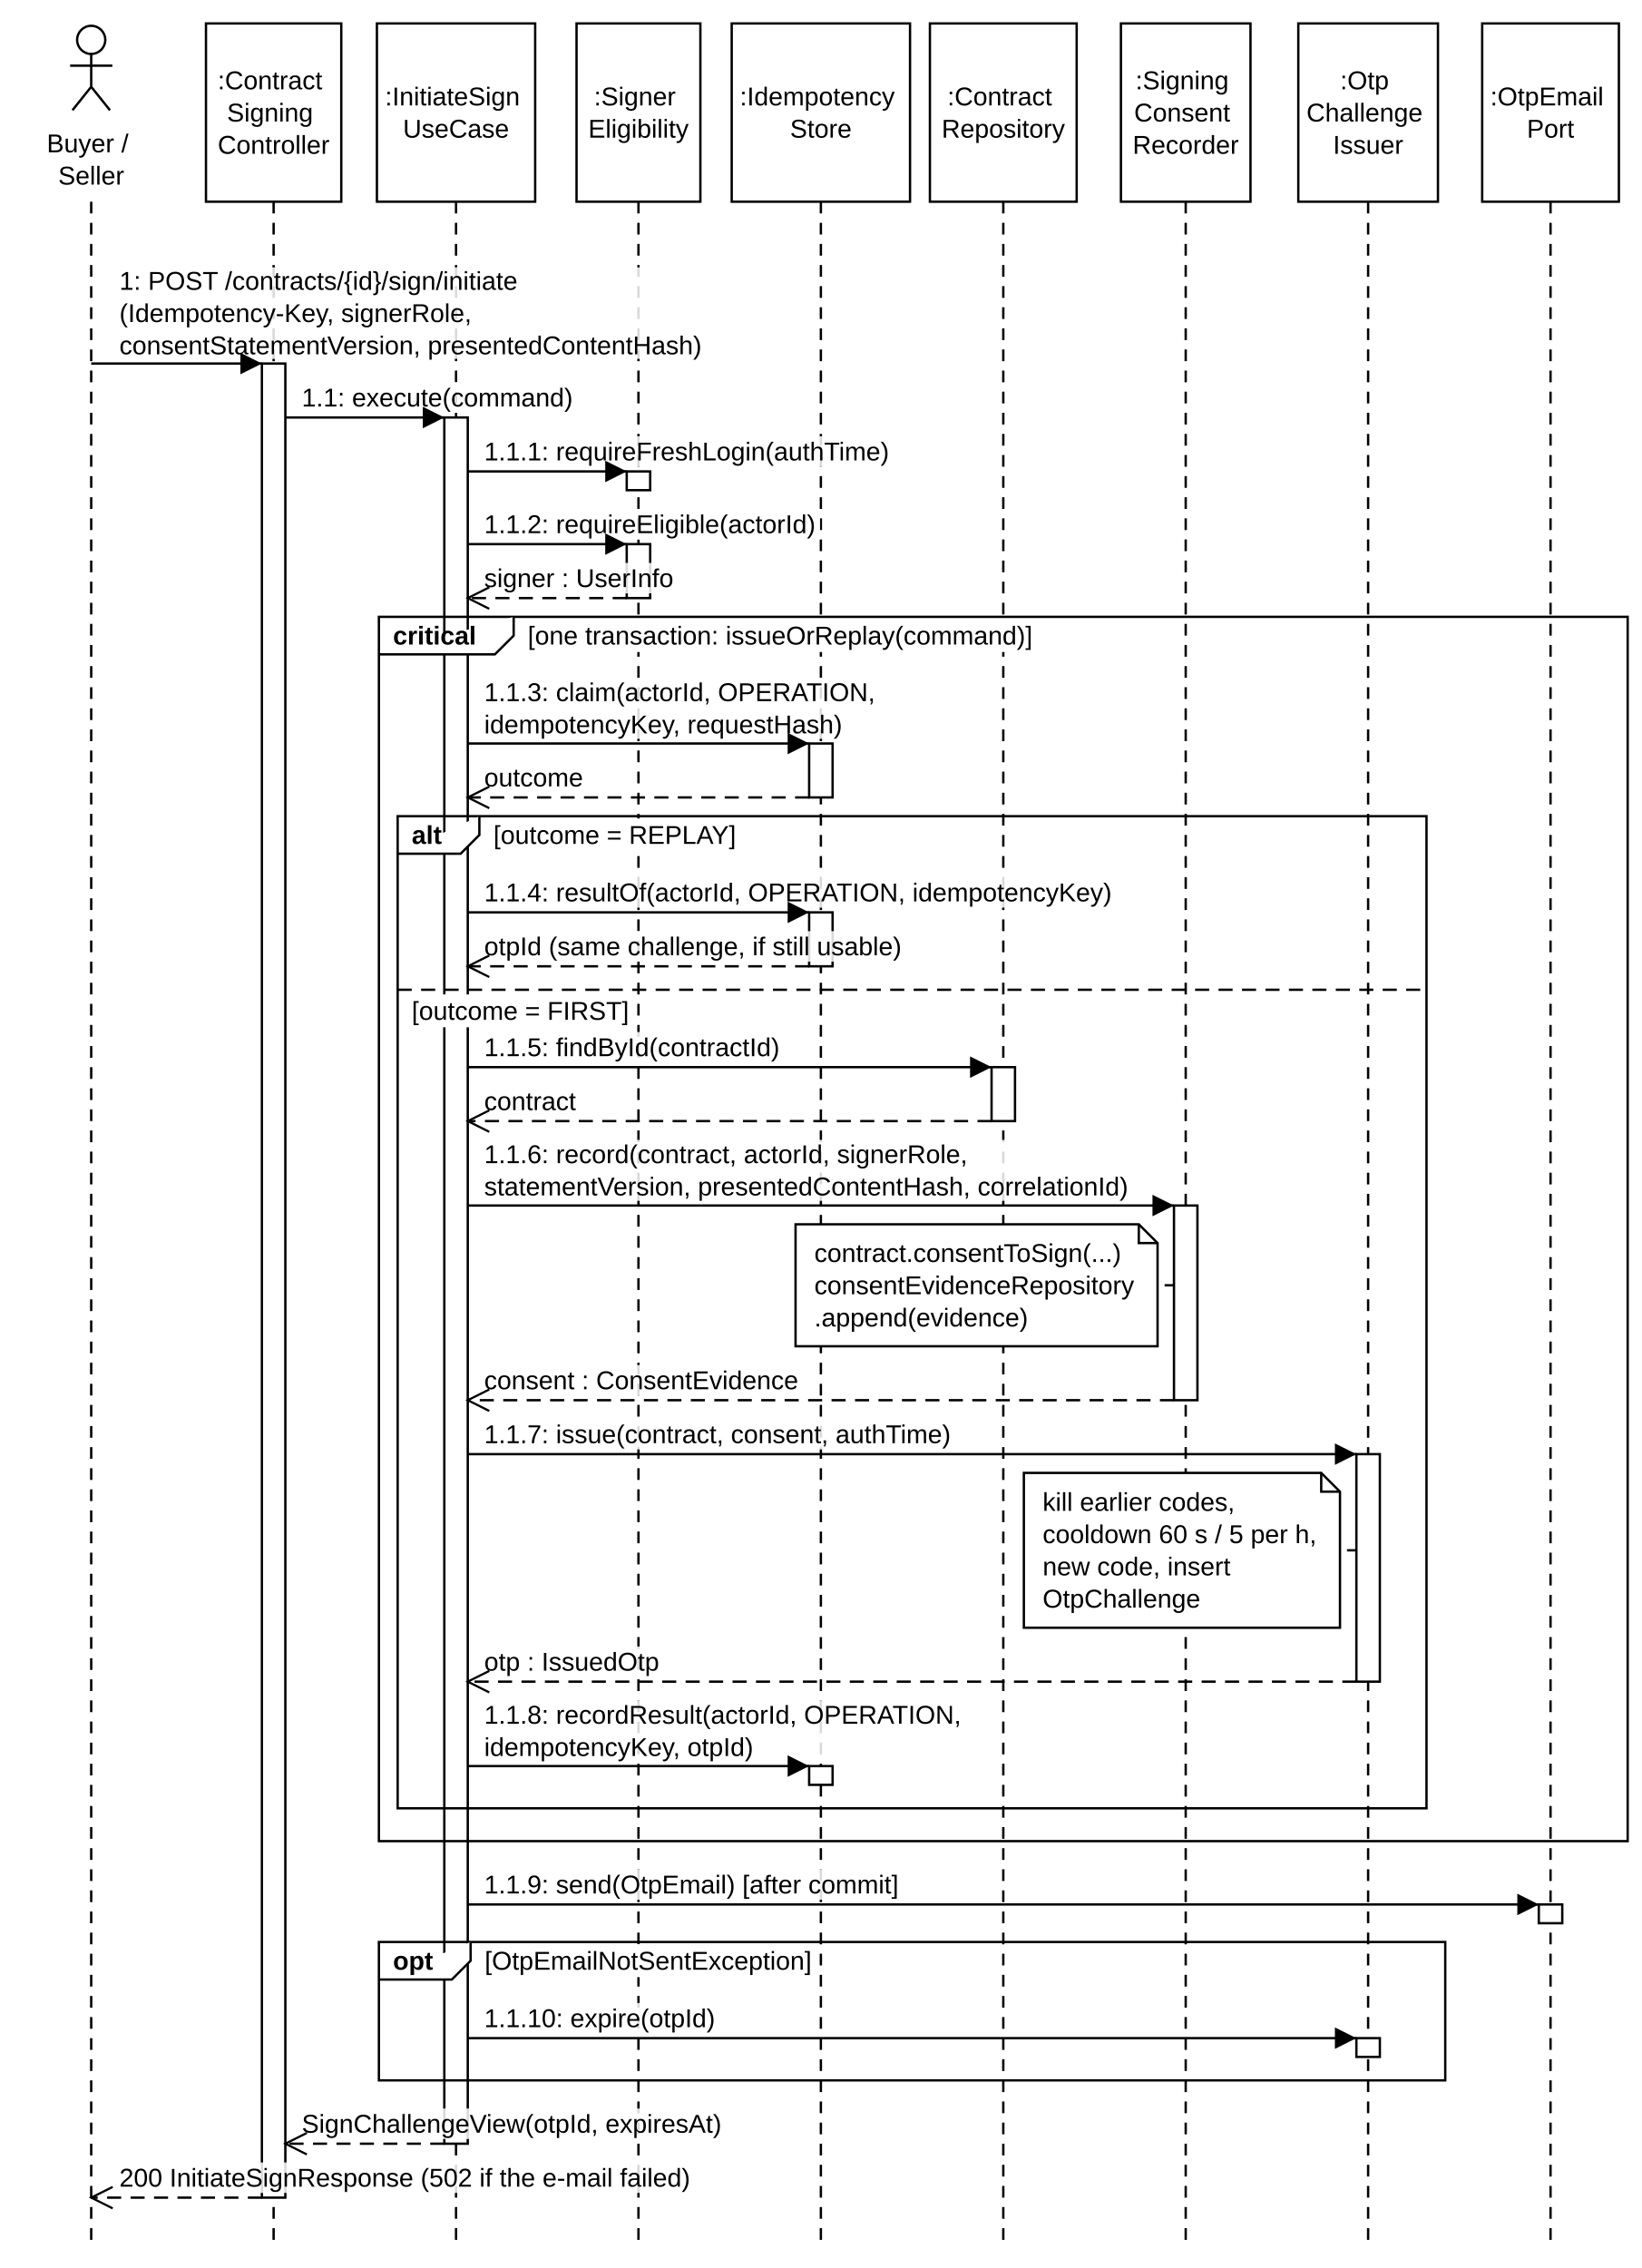
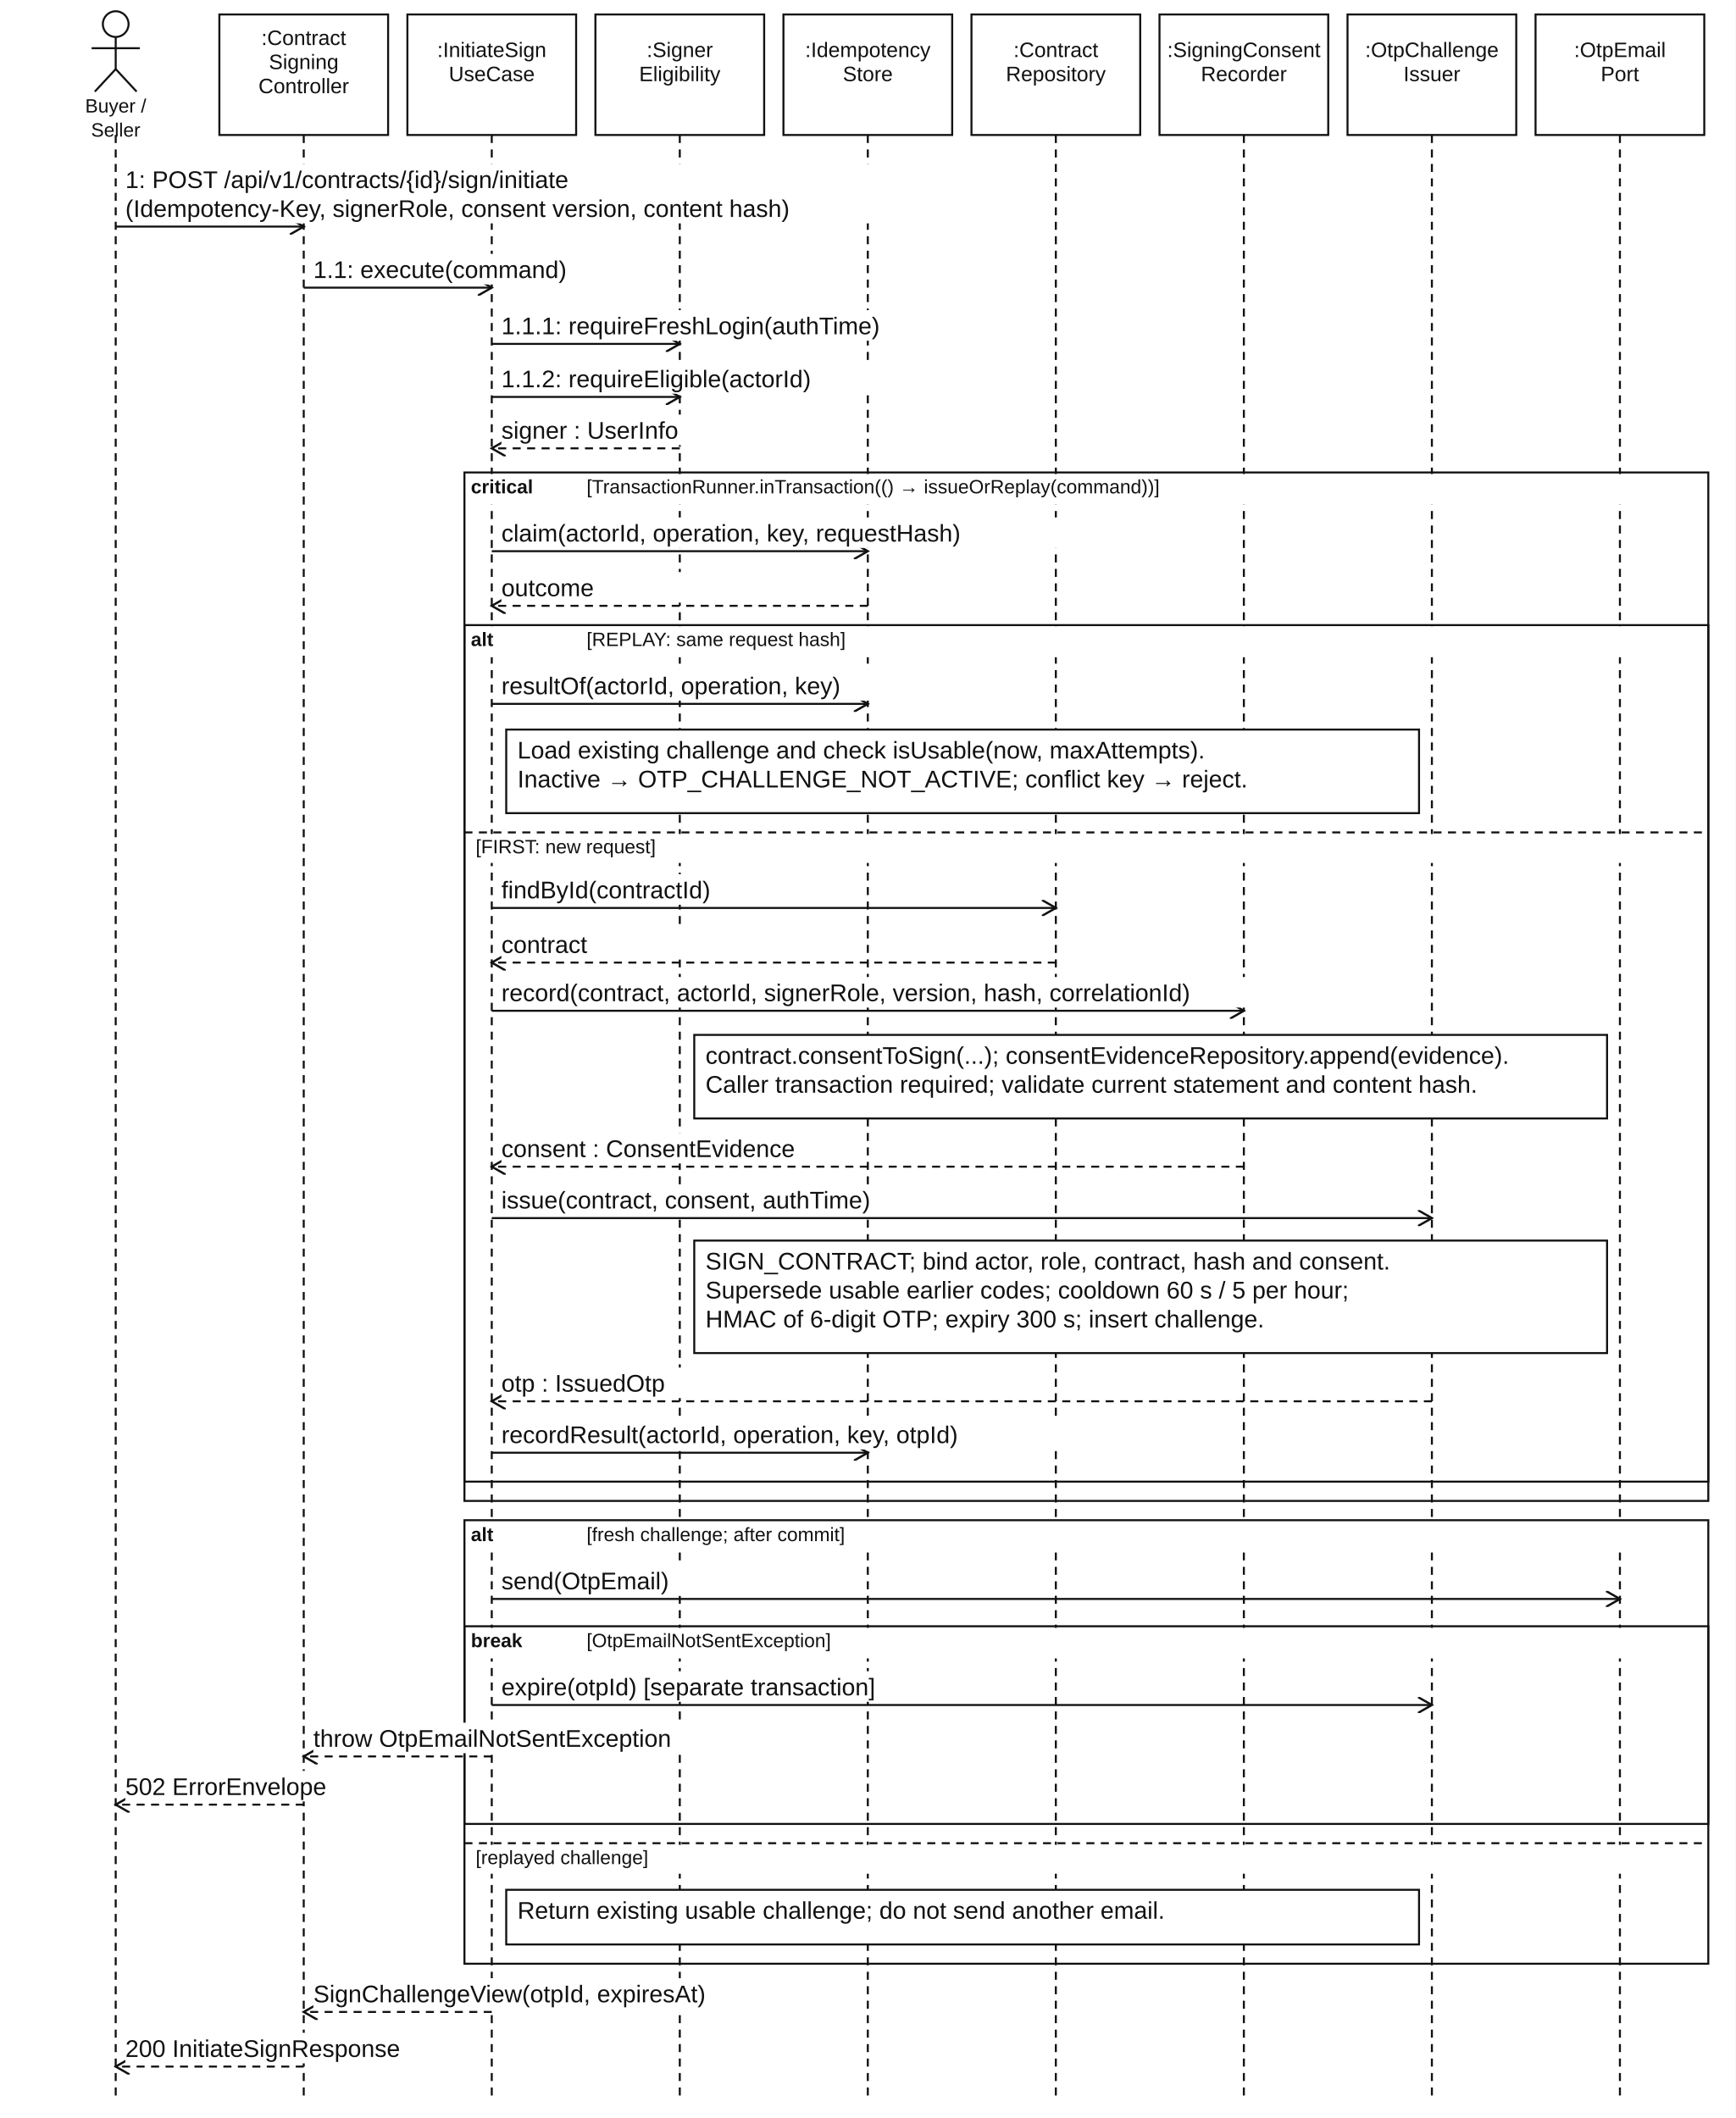
- <svg xmlns="http://www.w3.org/2000/svg" width="700" height="967" viewBox="0 0 700 967" font-family="Arial" font-size="12">
+ <svg xmlns="http://www.w3.org/2000/svg" width="1080" height="1318" viewBox="0 0 1080 1318">
  <defs>
-     <marker id="fill" viewBox="0 0 12 12" refX="11" refY="6" markerWidth="11" markerHeight="11" markerUnits="userSpaceOnUse" orient="auto">
-       <path d="M1,1 L11,6 L1,11 Z" fill="black" />
+     <marker id="arrow" markerWidth="8" markerHeight="8" refX="7" refY="4" orient="auto">
+       <path d="M0 0L7 4L0 8" fill="none" stroke="#111" stroke-width="1.1" />
    </marker>
-     <marker id="open" viewBox="0 0 12 12" refX="11" refY="6" markerWidth="11" markerHeight="11" markerUnits="userSpaceOnUse" orient="auto">
-       <path d="M1,1 L11,6 L1,11" fill="none" stroke="black" />
+     <marker id="diamond" markerWidth="13" markerHeight="9" refX="0" refY="4.5" orient="auto">
+       <path d="M0 4.5L6 0L12 4.5L6 9Z" fill="#111" />
    </marker>
  </defs>
-   <rect width="700" height="967" fill="white" />
-   <circle cx="38.889" cy="17" r="6" fill="white" stroke="black" />
-   <line x1="38.889" y1="23" x2="38.889" y2="37" stroke="black" />
-   <line x1="29.889" y1="28" x2="47.889" y2="28" stroke="black" />
-   <line x1="38.889" y1="37" x2="30.889" y2="47" stroke="black" />
-   <line x1="38.889" y1="37" x2="46.889" y2="47" stroke="black" />
-   <line x1="38.889" y1="86" x2="38.889" y2="957" stroke="black" stroke-dasharray="5,4" />
-   <text text-anchor="middle" dominant-baseline="central" font-size="11">
-     <tspan x="38.889" y="61.125">Buyer /</tspan>
-     <tspan x="38.889" y="74.875">Seller</tspan>
-   </text>
-   <line x1="116.667" y1="86" x2="116.667" y2="957" stroke="black" stroke-dasharray="5,4" />
-   <rect x="87.823" y="10" width="57.688" height="76" fill="white" stroke="black" />
-   <text text-anchor="middle" dominant-baseline="central" font-size="11">
-     <tspan x="116.667" y="34.25">:Contract</tspan>
-     <tspan x="116.667" y="48.0">Signing</tspan>
-     <tspan x="116.667" y="61.75">Controller</tspan>
-   </text>
-   <line x1="194.444" y1="86" x2="194.444" y2="957" stroke="black" stroke-dasharray="5,4" />
-   <rect x="160.706" y="10" width="67.477" height="76" fill="white" stroke="black" />
-   <text text-anchor="middle" dominant-baseline="central" font-size="11">
-     <tspan x="194.444" y="41.125">:InitiateSign</tspan>
-     <tspan x="194.444" y="54.875">UseCase</tspan>
-   </text>
-   <line x1="272.222" y1="86" x2="272.222" y2="957" stroke="black" stroke-dasharray="5,4" />
-   <rect x="245.824" y="10" width="52.797" height="76" fill="white" stroke="black" />
-   <text text-anchor="middle" dominant-baseline="central" font-size="11">
-     <tspan x="272.222" y="41.125">:Signer</tspan>
-     <tspan x="272.222" y="54.875">Eligibility</tspan>
-   </text>
-   <line x1="350.0" y1="86" x2="350.0" y2="957" stroke="black" stroke-dasharray="5,4" />
-   <rect x="311.984" y="10" width="76.031" height="76" fill="white" stroke="black" />
-   <text text-anchor="middle" dominant-baseline="central" font-size="11">
-     <tspan x="350.0" y="41.125">:Idempotency</tspan>
-     <tspan x="350.0" y="54.875">Store</tspan>
-   </text>
-   <line x1="427.778" y1="86" x2="427.778" y2="957" stroke="black" stroke-dasharray="5,4" />
-   <rect x="396.489" y="10" width="62.578" height="76" fill="white" stroke="black" />
-   <text text-anchor="middle" dominant-baseline="central" font-size="11">
-     <tspan x="427.778" y="41.125">:Contract</tspan>
-     <tspan x="427.778" y="54.875">Repository</tspan>
-   </text>
-   <line x1="505.556" y1="86" x2="505.556" y2="957" stroke="black" stroke-dasharray="5,4" />
-   <rect x="477.934" y="10" width="55.242" height="76" fill="white" stroke="black" />
-   <text text-anchor="middle" dominant-baseline="central" font-size="11">
-     <tspan x="505.556" y="34.25">:Signing</tspan>
-     <tspan x="505.556" y="48.0">Consent</tspan>
-     <tspan x="505.556" y="61.75">Recorder</tspan>
-   </text>
-   <line x1="583.333" y1="86" x2="583.333" y2="957" stroke="black" stroke-dasharray="5,4" />
-   <rect x="553.564" y="10" width="59.539" height="76" fill="white" stroke="black" />
-   <text text-anchor="middle" dominant-baseline="central" font-size="11">
-     <tspan x="583.333" y="34.25">:Otp</tspan>
-     <tspan x="583.333" y="48.0">Challenge</tspan>
-     <tspan x="583.333" y="61.75">Issuer</tspan>
-   </text>
-   <line x1="661.111" y1="86" x2="661.111" y2="957" stroke="black" stroke-dasharray="5,4" />
-   <rect x="631.967" y="10" width="58.289" height="76" fill="white" stroke="black" />
-   <text text-anchor="middle" dominant-baseline="central" font-size="11">
-     <tspan x="661.111" y="41.125">:OtpEmail</tspan>
-     <tspan x="661.111" y="54.875">Port</tspan>
-   </text>
-   <rect x="267.222" y="201" width="10" height="8" fill="white" stroke="black" />
-   <rect x="267.222" y="232" width="10" height="23" fill="white" stroke="black" />
-   <rect x="345.0" y="317" width="10" height="23" fill="white" stroke="black" />
-   <rect x="345.0" y="389" width="10" height="23" fill="white" stroke="black" />
-   <rect x="422.778" y="455" width="10" height="23" fill="white" stroke="black" />
-   <rect x="500.556" y="514" width="10" height="83" fill="white" stroke="black" />
-   <rect x="578.333" y="620" width="10" height="97" fill="white" stroke="black" />
-   <rect x="345.0" y="753" width="10" height="8" fill="white" stroke="black" />
-   <rect x="656.111" y="812" width="10" height="8" fill="white" stroke="black" />
-   <rect x="578.333" y="869" width="10" height="8" fill="white" stroke="black" />
-   <rect x="189.444" y="178" width="10" height="736" fill="white" stroke="black" />
-   <rect x="111.667" y="155" width="10" height="782" fill="white" stroke="black" />
-   <rect x="161.556" y="263" width="532.444" height="522" fill="none" stroke="black" />
-   <path d="M161.556,279 L211.016,279 L219.016,271 L219.016,263" fill="white" stroke="black" />
-   <text text-anchor="start" dominant-baseline="central" font-size="11" font-weight="bold">
-     <tspan x="167.556" y="271.0">critical</tspan>
-   </text>
-   <rect x="223.016" y="264" width="219.195" height="14" fill="white" />
-   <text text-anchor="start" dominant-baseline="central" font-size="11">
-     <tspan x="225.016" y="271.0">[one transaction: issueOrReplay(command)]</tspan>
-   </text>
-   <rect x="169.556" y="348" width="438.667" height="423" fill="none" stroke="black" />
-   <path d="M169.556,364 L196.391,364 L204.391,356 L204.391,348" fill="white" stroke="black" />
-   <text text-anchor="start" dominant-baseline="central" font-size="11" font-weight="bold">
-     <tspan x="175.556" y="356.0">alt</tspan>
-   </text>
-   <rect x="208.391" y="349" width="107.422" height="14" fill="white" />
-   <text text-anchor="start" dominant-baseline="central" font-size="11">
-     <tspan x="210.391" y="356.0">[outcome = REPLAY]</tspan>
-   </text>
-   <line x1="169.556" y1="422" x2="608.222" y2="422" stroke="black" stroke-dasharray="6,4" />
-   <rect x="173.556" y="424" width="96.605" height="14" fill="white" />
-   <text text-anchor="start" dominant-baseline="central" font-size="11">
-     <tspan x="175.556" y="431.0">[outcome = FIRST]</tspan>
-   </text>
-   <rect x="161.556" y="828" width="454.667" height="59" fill="none" stroke="black" />
-   <path d="M161.556,844 L192.657,844 L200.657,836 L200.657,828" fill="white" stroke="black" />
-   <text text-anchor="start" dominant-baseline="central" font-size="11" font-weight="bold">
-     <tspan x="167.556" y="836.0">opt</tspan>
-   </text>
-   <rect x="204.657" y="829" width="143.391" height="14" fill="white" />
-   <text text-anchor="start" dominant-baseline="central" font-size="11">
-     <tspan x="206.657" y="836.0">[OtpEmailNotSentException]</tspan>
-   </text>
-   <rect x="48.889" y="114" width="252.246" height="39" fill="white" opacity="0.85" />
-   <text text-anchor="start" dominant-baseline="central" font-size="11">
-     <tspan x="50.889" y="119.75">1: POST /contracts/{id}/sign/initiate</tspan>
-     <tspan x="50.889" y="133.5">(Idempotency-Key, signerRole,</tspan>
-     <tspan x="50.889" y="147.25">consentStatementVersion, presentedContentHash)</tspan>
-   </text>
-   <line x1="38.889" y1="155" x2="111.667" y2="155" stroke="black" marker-end="url(#fill)" />
-   <rect x="126.667" y="163" width="119.547" height="13" fill="white" opacity="0.85" />
-   <text text-anchor="start" dominant-baseline="central" font-size="11">
-     <tspan x="128.667" y="169.5">1.1: execute(command)</tspan>
-   </text>
-   <line x1="121.667" y1="178" x2="189.444" y2="178" stroke="black" marker-end="url(#fill)" />
-   <rect x="204.444" y="186" width="176.617" height="13" fill="white" opacity="0.85" />
-   <text text-anchor="start" dominant-baseline="central" font-size="11">
-     <tspan x="206.444" y="192.5">1.1.1: requireFreshLogin(authTime)</tspan>
-   </text>
-   <line x1="199.444" y1="201" x2="267.222" y2="201" stroke="black" marker-end="url(#fill)" />
-   <rect x="204.444" y="217" width="145.234" height="13" fill="white" opacity="0.85" />
-   <text text-anchor="start" dominant-baseline="central" font-size="11">
-     <tspan x="206.444" y="223.5">1.1.2: requireEligible(actorId)</tspan>
-   </text>
-   <line x1="199.444" y1="232" x2="267.222" y2="232" stroke="black" marker-end="url(#fill)" />
-   <rect x="204.444" y="240" width="84.695" height="13" fill="white" opacity="0.85" />
-   <text text-anchor="start" dominant-baseline="central" font-size="11">
-     <tspan x="206.444" y="246.5">signer : UserInfo</tspan>
-   </text>
-   <line x1="267.222" y1="255" x2="199.444" y2="255" stroke="black" stroke-dasharray="6,4" marker-end="url(#open)" />
-   <rect x="204.444" y="289" width="170.66" height="26" fill="white" opacity="0.85" />
-   <text text-anchor="start" dominant-baseline="central" font-size="11">
-     <tspan x="206.444" y="295.125">1.1.3: claim(actorId, OPERATION,</tspan>
-     <tspan x="206.444" y="308.875">idempotencyKey, requestHash)</tspan>
-   </text>
-   <line x1="199.444" y1="317" x2="345.0" y2="317" stroke="black" marker-end="url(#fill)" />
-   <rect x="204.444" y="325" width="46.188" height="13" fill="white" opacity="0.85" />
-   <text text-anchor="start" dominant-baseline="central" font-size="11">
-     <tspan x="206.444" y="331.5">outcome</tspan>
-   </text>
-   <line x1="345.0" y1="340" x2="199.444" y2="340" stroke="black" stroke-dasharray="6,4" marker-end="url(#open)" />
-   <rect x="204.444" y="374" width="271.535" height="13" fill="white" opacity="0.85" />
-   <text text-anchor="start" dominant-baseline="central" font-size="11">
-     <tspan x="206.444" y="380.5">1.1.4: resultOf(actorId, OPERATION, idempotencyKey)</tspan>
-   </text>
-   <line x1="199.444" y1="389" x2="345.0" y2="389" stroke="black" marker-end="url(#fill)" />
-   <rect x="204.444" y="397" width="181.914" height="13" fill="white" opacity="0.85" />
-   <text text-anchor="start" dominant-baseline="central" font-size="11">
-     <tspan x="206.444" y="403.5">otpId (same challenge, if still usable)</tspan>
-   </text>
-   <line x1="345.0" y1="412" x2="199.444" y2="412" stroke="black" stroke-dasharray="6,4" marker-end="url(#open)" />
-   <rect x="204.444" y="440" width="129.938" height="13" fill="white" opacity="0.85" />
-   <text text-anchor="start" dominant-baseline="central" font-size="11">
-     <tspan x="206.444" y="446.5">1.1.5: findById(contractId)</tspan>
-   </text>
-   <line x1="199.444" y1="455" x2="422.778" y2="455" stroke="black" marker-end="url(#fill)" />
-   <rect x="204.444" y="463" width="43.125" height="13" fill="white" opacity="0.85" />
-   <text text-anchor="start" dominant-baseline="central" font-size="11">
-     <tspan x="206.444" y="469.5">contract</tspan>
-   </text>
-   <line x1="422.778" y1="478" x2="199.444" y2="478" stroke="black" stroke-dasharray="6,4" marker-end="url(#open)" />
-   <rect x="204.444" y="486" width="278.527" height="26" fill="white" opacity="0.85" />
-   <text text-anchor="start" dominant-baseline="central" font-size="11">
-     <tspan x="206.444" y="492.125">1.1.6: record(contract, actorId, signerRole,</tspan>
-     <tspan x="206.444" y="505.875">statementVersion, presentedContentHash, correlationId)</tspan>
-   </text>
-   <line x1="199.444" y1="514" x2="500.556" y2="514" stroke="black" marker-end="url(#fill)" />
-   <rect x="204.444" y="582" width="137.906" height="13" fill="white" opacity="0.85" />
-   <text text-anchor="start" dominant-baseline="central" font-size="11">
-     <tspan x="206.444" y="588.5">consent : ConsentEvidence</tspan>
-   </text>
-   <line x1="500.556" y1="597" x2="199.444" y2="597" stroke="black" stroke-dasharray="6,4" marker-end="url(#open)" />
-   <rect x="204.444" y="605" width="202.891" height="13" fill="white" opacity="0.85" />
-   <text text-anchor="start" dominant-baseline="central" font-size="11">
-     <tspan x="206.444" y="611.5">1.1.7: issue(contract, consent, authTime)</tspan>
-   </text>
-   <line x1="199.444" y1="620" x2="578.333" y2="620" stroke="black" marker-end="url(#fill)" />
-   <rect x="204.444" y="702" width="78.586" height="13" fill="white" opacity="0.85" />
-   <text text-anchor="start" dominant-baseline="central" font-size="11">
-     <tspan x="206.444" y="708.5">otp : IssuedOtp</tspan>
-   </text>
-   <line x1="578.333" y1="717" x2="199.444" y2="717" stroke="black" stroke-dasharray="6,4" marker-end="url(#open)" />
-   <rect x="204.444" y="725" width="207.348" height="26" fill="white" opacity="0.85" />
-   <text text-anchor="start" dominant-baseline="central" font-size="11">
-     <tspan x="206.444" y="731.125">1.1.8: recordResult(actorId, OPERATION,</tspan>
-     <tspan x="206.444" y="744.875">idempotencyKey, otpId)</tspan>
-   </text>
-   <line x1="199.444" y1="753" x2="345.0" y2="753" stroke="black" marker-end="url(#fill)" />
-   <rect x="204.444" y="797" width="186.766" height="13" fill="white" opacity="0.85" />
-   <text text-anchor="start" dominant-baseline="central" font-size="11">
-     <tspan x="206.444" y="803.5">1.1.9: send(OtpEmail)   [after commit]</tspan>
-   </text>
-   <line x1="199.444" y1="812" x2="656.111" y2="812" stroke="black" marker-end="url(#fill)" />
-   <rect x="204.444" y="854" width="102.438" height="13" fill="white" opacity="0.85" />
-   <text text-anchor="start" dominant-baseline="central" font-size="11">
-     <tspan x="206.444" y="860.5">1.1.10: expire(otpId)</tspan>
-   </text>
-   <line x1="199.444" y1="869" x2="578.333" y2="869" stroke="black" marker-end="url(#fill)" />
-   <rect x="126.667" y="899" width="182.949" height="13" fill="white" opacity="0.85" />
-   <text text-anchor="start" dominant-baseline="central" font-size="11">
-     <tspan x="128.667" y="905.5">SignChallengeView(otpId, expiresAt)</tspan>
-   </text>
-   <line x1="189.444" y1="914" x2="121.667" y2="914" stroke="black" stroke-dasharray="6,4" marker-end="url(#open)" />
-   <rect x="48.889" y="922" width="250.406" height="13" fill="white" opacity="0.85" />
-   <text text-anchor="start" dominant-baseline="central" font-size="11">
-     <tspan x="50.889" y="928.5">200 InitiateSignResponse  (502 if the e-mail failed)</tspan>
-   </text>
-   <line x1="111.667" y1="937" x2="38.889" y2="937" stroke="black" stroke-dasharray="6,4" marker-end="url(#open)" />
-   <line x1="500.556" y1="548.0" x2="493.556" y2="548.0" stroke="black" stroke-dasharray="4,3" />
-   <path d="M339.204,522 L485.556,522 L493.556,530 L493.556,574 L339.204,574 Z" fill="white" stroke="black" />
-   <path d="M485.556,522 L485.556,530 L493.556,530" fill="none" stroke="black" />
-   <text text-anchor="start" dominant-baseline="central" font-size="11">
-     <tspan x="347.204" y="534.25">contract.consentToSign(...)</tspan>
-     <tspan x="347.204" y="548.0">consentEvidenceRepository</tspan>
-     <tspan x="347.204" y="561.75">.append(evidence)</tspan>
-   </text>
-   <line x1="578.333" y1="661.0" x2="571.333" y2="661.0" stroke="black" stroke-dasharray="4,3" />
-   <path d="M436.552,628 L563.333,628 L571.333,636 L571.333,694 L436.552,694 Z" fill="white" stroke="black" />
-   <path d="M563.333,628 L563.333,636 L571.333,636" fill="none" stroke="black" />
-   <text text-anchor="start" dominant-baseline="central" font-size="11">
-     <tspan x="444.552" y="640.375">kill earlier codes,</tspan>
-     <tspan x="444.552" y="654.125">cooldown 60 s / 5 per h,</tspan>
-     <tspan x="444.552" y="667.875">new code, insert</tspan>
-     <tspan x="444.552" y="681.625">OtpChallenge</tspan>
-   </text>
+   <rect width="100%" height="100%" fill="white" />
+   <rect x="289.0" y="389" width="774.0" height="533" fill="none" stroke="#111" stroke-width="1.25" />
+   <rect x="289.0" y="294" width="774.0" height="640" fill="none" stroke="#111" stroke-width="1.25" />
+   <rect x="289.0" y="1012" width="774.0" height="123" fill="none" stroke="#111" stroke-width="1.25" />
+   <rect x="289.0" y="946" width="774.0" height="276" fill="none" stroke="#111" stroke-width="1.25" />
+   <path d="M72.0,84 L72.0,1308" fill="none" stroke="#111" stroke-width="1.25" stroke-dasharray="5 4" />
+   <path d="M189.0,84 L189.0,1308" fill="none" stroke="#111" stroke-width="1.25" stroke-dasharray="5 4" />
+   <path d="M306.0,84 L306.0,1308" fill="none" stroke="#111" stroke-width="1.25" stroke-dasharray="5 4" />
+   <path d="M423.0,84 L423.0,1308" fill="none" stroke="#111" stroke-width="1.25" stroke-dasharray="5 4" />
+   <path d="M540.0,84 L540.0,1308" fill="none" stroke="#111" stroke-width="1.25" stroke-dasharray="5 4" />
+   <path d="M657.0,84 L657.0,1308" fill="none" stroke="#111" stroke-width="1.25" stroke-dasharray="5 4" />
+   <path d="M774.0,84 L774.0,1308" fill="none" stroke="#111" stroke-width="1.25" stroke-dasharray="5 4" />
+   <path d="M891.0,84 L891.0,1308" fill="none" stroke="#111" stroke-width="1.25" stroke-dasharray="5 4" />
+   <path d="M1008.0,84 L1008.0,1308" fill="none" stroke="#111" stroke-width="1.25" stroke-dasharray="5 4" />
+   <path d="M72.0,141 L189.0,141" fill="none" stroke="#111" stroke-width="1.25" marker-end="url(#arrow)" />
+   <path d="M189.0,179 L306.0,179" fill="none" stroke="#111" stroke-width="1.25" marker-end="url(#arrow)" />
+   <path d="M306.0,214 L423.0,214" fill="none" stroke="#111" stroke-width="1.25" marker-end="url(#arrow)" />
+   <path d="M306.0,247 L423.0,247" fill="none" stroke="#111" stroke-width="1.25" marker-end="url(#arrow)" />
+   <path d="M423.0,279 L306.0,279" fill="none" stroke="#111" stroke-width="1.25" stroke-dasharray="5 4" marker-end="url(#arrow)" />
+   <path d="M306.0,343 L540.0,343" fill="none" stroke="#111" stroke-width="1.25" marker-end="url(#arrow)" />
+   <path d="M540.0,377 L306.0,377" fill="none" stroke="#111" stroke-width="1.25" stroke-dasharray="5 4" marker-end="url(#arrow)" />
+   <path d="M306.0,438 L540.0,438" fill="none" stroke="#111" stroke-width="1.25" marker-end="url(#arrow)" />
+   <path d="M289.0,518 L1063.0,518" fill="none" stroke="#111" stroke-width="1.25" stroke-dasharray="5 4" />
+   <path d="M306.0,565 L657.0,565" fill="none" stroke="#111" stroke-width="1.25" marker-end="url(#arrow)" />
+   <path d="M657.0,599 L306.0,599" fill="none" stroke="#111" stroke-width="1.25" stroke-dasharray="5 4" marker-end="url(#arrow)" />
+   <path d="M306.0,629 L774.0,629" fill="none" stroke="#111" stroke-width="1.25" marker-end="url(#arrow)" />
+   <path d="M774.0,726 L306.0,726" fill="none" stroke="#111" stroke-width="1.25" stroke-dasharray="5 4" marker-end="url(#arrow)" />
+   <path d="M306.0,758 L891.0,758" fill="none" stroke="#111" stroke-width="1.25" marker-end="url(#arrow)" />
+   <path d="M891.0,872 L306.0,872" fill="none" stroke="#111" stroke-width="1.25" stroke-dasharray="5 4" marker-end="url(#arrow)" />
+   <path d="M306.0,904 L540.0,904" fill="none" stroke="#111" stroke-width="1.25" marker-end="url(#arrow)" />
+   <path d="M306.0,995 L1008.0,995" fill="none" stroke="#111" stroke-width="1.25" marker-end="url(#arrow)" />
+   <path d="M306.0,1061 L891.0,1061" fill="none" stroke="#111" stroke-width="1.25" marker-end="url(#arrow)" />
+   <path d="M306.0,1093 L189.0,1093" fill="none" stroke="#111" stroke-width="1.25" stroke-dasharray="5 4" marker-end="url(#arrow)" />
+   <path d="M189.0,1123 L72.0,1123" fill="none" stroke="#111" stroke-width="1.25" stroke-dasharray="5 4" marker-end="url(#arrow)" />
+   <path d="M289.0,1147 L1063.0,1147" fill="none" stroke="#111" stroke-width="1.25" stroke-dasharray="5 4" />
+   <path d="M306.0,1252 L189.0,1252" fill="none" stroke="#111" stroke-width="1.25" stroke-dasharray="5 4" marker-end="url(#arrow)" />
+   <path d="M189.0,1286 L72.0,1286" fill="none" stroke="#111" stroke-width="1.25" stroke-dasharray="5 4" marker-end="url(#arrow)" />
+   <circle cx="72.0" cy="15" r="8" stroke="#111" fill="white" stroke-width="1.25" />
+   <path d="M72.0,23 L72.0,43" fill="none" stroke="#111" stroke-width="1.25" />
+   <path d="M57.0,30 L87.0,30" fill="none" stroke="#111" stroke-width="1.25" />
+   <path d="M59.0,57 L72.0,43 L85.0,57" fill="none" stroke="#111" stroke-width="1.25" />
+   <text x="72.0" y="70" font-family="Arial, Liberation Sans, sans-serif" font-size="12" text-anchor="middle" font-weight="normal" font-style="normal" text-decoration="none" fill="#111">Buyer /</text>
+   <text x="72.0" y="85" font-family="Arial, Liberation Sans, sans-serif" font-size="12" text-anchor="middle" font-weight="normal" font-style="normal" text-decoration="none" fill="#111">Seller</text>
+   <rect x="136.5" y="9" width="105.0" height="75" fill="white" stroke="#111" stroke-width="1.25" />
+   <text x="189.0" y="28.0" font-family="Arial, Liberation Sans, sans-serif" font-size="13" text-anchor="middle" font-weight="normal" font-style="normal" text-decoration="none" fill="#111">:Contract</text>
+   <text x="189.0" y="43.0" font-family="Arial, Liberation Sans, sans-serif" font-size="13" text-anchor="middle" font-weight="normal" font-style="normal" text-decoration="none" fill="#111">Signing</text>
+   <text x="189.0" y="58.0" font-family="Arial, Liberation Sans, sans-serif" font-size="13" text-anchor="middle" font-weight="normal" font-style="normal" text-decoration="none" fill="#111">Controller</text>
+   <rect x="253.5" y="9" width="105.0" height="75" fill="white" stroke="#111" stroke-width="1.25" />
+   <text x="306.0" y="35.5" font-family="Arial, Liberation Sans, sans-serif" font-size="13" text-anchor="middle" font-weight="normal" font-style="normal" text-decoration="none" fill="#111">:InitiateSign</text>
+   <text x="306.0" y="50.5" font-family="Arial, Liberation Sans, sans-serif" font-size="13" text-anchor="middle" font-weight="normal" font-style="normal" text-decoration="none" fill="#111">UseCase</text>
+   <rect x="370.5" y="9" width="105.0" height="75" fill="white" stroke="#111" stroke-width="1.25" />
+   <text x="423.0" y="35.5" font-family="Arial, Liberation Sans, sans-serif" font-size="13" text-anchor="middle" font-weight="normal" font-style="normal" text-decoration="none" fill="#111">:Signer</text>
+   <text x="423.0" y="50.5" font-family="Arial, Liberation Sans, sans-serif" font-size="13" text-anchor="middle" font-weight="normal" font-style="normal" text-decoration="none" fill="#111">Eligibility</text>
+   <rect x="487.5" y="9" width="105.0" height="75" fill="white" stroke="#111" stroke-width="1.25" />
+   <text x="540.0" y="35.5" font-family="Arial, Liberation Sans, sans-serif" font-size="13" text-anchor="middle" font-weight="normal" font-style="normal" text-decoration="none" fill="#111">:Idempotency</text>
+   <text x="540.0" y="50.5" font-family="Arial, Liberation Sans, sans-serif" font-size="13" text-anchor="middle" font-weight="normal" font-style="normal" text-decoration="none" fill="#111">Store</text>
+   <rect x="604.5" y="9" width="105.0" height="75" fill="white" stroke="#111" stroke-width="1.25" />
+   <text x="657.0" y="35.5" font-family="Arial, Liberation Sans, sans-serif" font-size="13" text-anchor="middle" font-weight="normal" font-style="normal" text-decoration="none" fill="#111">:Contract</text>
+   <text x="657.0" y="50.5" font-family="Arial, Liberation Sans, sans-serif" font-size="13" text-anchor="middle" font-weight="normal" font-style="normal" text-decoration="none" fill="#111">Repository</text>
+   <rect x="721.5" y="9" width="105.0" height="75" fill="white" stroke="#111" stroke-width="1.25" />
+   <text x="774.0" y="35.5" font-family="Arial, Liberation Sans, sans-serif" font-size="13" text-anchor="middle" font-weight="normal" font-style="normal" text-decoration="none" fill="#111">:SigningConsent</text>
+   <text x="774.0" y="50.5" font-family="Arial, Liberation Sans, sans-serif" font-size="13" text-anchor="middle" font-weight="normal" font-style="normal" text-decoration="none" fill="#111">Recorder</text>
+   <rect x="838.5" y="9" width="105.0" height="75" fill="white" stroke="#111" stroke-width="1.25" />
+   <text x="891.0" y="35.5" font-family="Arial, Liberation Sans, sans-serif" font-size="13" text-anchor="middle" font-weight="normal" font-style="normal" text-decoration="none" fill="#111">:OtpChallenge</text>
+   <text x="891.0" y="50.5" font-family="Arial, Liberation Sans, sans-serif" font-size="13" text-anchor="middle" font-weight="normal" font-style="normal" text-decoration="none" fill="#111">Issuer</text>
+   <rect x="955.5" y="9" width="105.0" height="75" fill="white" stroke="#111" stroke-width="1.25" />
+   <text x="1008.0" y="35.5" font-family="Arial, Liberation Sans, sans-serif" font-size="13" text-anchor="middle" font-weight="normal" font-style="normal" text-decoration="none" fill="#111">:OtpEmail</text>
+   <text x="1008.0" y="50.5" font-family="Arial, Liberation Sans, sans-serif" font-size="13" text-anchor="middle" font-weight="normal" font-style="normal" text-decoration="none" fill="#111">Port</text>
+   <rect x="78.0" y="102" width="492.0" height="37" fill="white" stroke="none" stroke-width="1.25" />
+   <text x="78.0" y="117" font-family="Arial, Liberation Sans, sans-serif" font-size="15" text-anchor="start" font-weight="normal" font-style="normal" text-decoration="none" fill="#111">1: POST /api/v1/contracts/{id}/sign/initiate</text>
+   <text x="78.0" y="135" font-family="Arial, Liberation Sans, sans-serif" font-size="15" text-anchor="start" font-weight="normal" font-style="normal" text-decoration="none" fill="#111">(Idempotency-Key, signerRole, consent version, content hash)</text>
+   <rect x="195.0" y="158" width="180.0" height="19" fill="white" stroke="none" stroke-width="1.25" />
+   <text x="195.0" y="173" font-family="Arial, Liberation Sans, sans-serif" font-size="15" text-anchor="start" font-weight="normal" font-style="normal" text-decoration="none" fill="#111">1.1: execute(command)</text>
+   <rect x="312.0" y="193" width="284.0" height="19" fill="white" stroke="none" stroke-width="1.25" />
+   <text x="312.0" y="208" font-family="Arial, Liberation Sans, sans-serif" font-size="15" text-anchor="start" font-weight="normal" font-style="normal" text-decoration="none" fill="#111">1.1.1: requireFreshLogin(authTime)</text>
+   <rect x="312.0" y="226" width="260.0" height="19" fill="white" stroke="none" stroke-width="1.25" />
+   <text x="312.0" y="241" font-family="Arial, Liberation Sans, sans-serif" font-size="15" text-anchor="start" font-weight="normal" font-style="normal" text-decoration="none" fill="#111">1.1.2: requireEligible(actorId)</text>
+   <rect x="312.0" y="258" width="148.0" height="19" fill="white" stroke="none" stroke-width="1.25" />
+   <text x="312.0" y="273" font-family="Arial, Liberation Sans, sans-serif" font-size="15" text-anchor="start" font-weight="normal" font-style="normal" text-decoration="none" fill="#111">signer : UserInfo</text>
+   <rect x="293.0" y="295" width="70" height="19" fill="white" stroke="none" stroke-width="1.25" />
+   <text x="293.0" y="307" font-family="Arial, Liberation Sans, sans-serif" font-size="12" text-anchor="start" font-weight="bold" font-style="normal" text-decoration="none" fill="#111">critical</text>
+   <rect x="365.0" y="295" width="694.0" height="19" fill="white" stroke="none" stroke-width="1.25" />
+   <text x="365.0" y="307" font-family="Arial, Liberation Sans, sans-serif" font-size="12" text-anchor="start" font-weight="normal" font-style="normal" text-decoration="none" fill="#111">[TransactionRunner.inTransaction(() → issueOrReplay(command))]</text>
+   <rect x="312.0" y="322" width="356.0" height="19" fill="white" stroke="none" stroke-width="1.25" />
+   <text x="312.0" y="337" font-family="Arial, Liberation Sans, sans-serif" font-size="15" text-anchor="start" font-weight="normal" font-style="normal" text-decoration="none" fill="#111">claim(actorId, operation, key, requestHash)</text>
+   <rect x="312.0" y="356" width="135" height="19" fill="white" stroke="none" stroke-width="1.25" />
+   <text x="312.0" y="371" font-family="Arial, Liberation Sans, sans-serif" font-size="15" text-anchor="start" font-weight="normal" font-style="normal" text-decoration="none" fill="#111">outcome</text>
+   <rect x="293.0" y="390" width="70" height="19" fill="white" stroke="none" stroke-width="1.25" />
+   <text x="293.0" y="402" font-family="Arial, Liberation Sans, sans-serif" font-size="12" text-anchor="start" font-weight="bold" font-style="normal" text-decoration="none" fill="#111">alt</text>
+   <rect x="365.0" y="390" width="694.0" height="19" fill="white" stroke="none" stroke-width="1.25" />
+   <text x="365.0" y="402" font-family="Arial, Liberation Sans, sans-serif" font-size="12" text-anchor="start" font-weight="normal" font-style="normal" text-decoration="none" fill="#111">[REPLAY: same request hash]</text>
+   <rect x="312.0" y="417" width="276.0" height="19" fill="white" stroke="none" stroke-width="1.25" />
+   <text x="312.0" y="432" font-family="Arial, Liberation Sans, sans-serif" font-size="15" text-anchor="start" font-weight="normal" font-style="normal" text-decoration="none" fill="#111">resultOf(actorId, operation, key)</text>
+   <rect x="315.0" y="454" width="568.0" height="52" fill="white" stroke="#111" stroke-width="1.25" />
+   <text x="322.0" y="472" font-family="Arial, Liberation Sans, sans-serif" font-size="15" text-anchor="start" font-weight="normal" font-style="normal" text-decoration="none" fill="#111">Load existing challenge and check isUsable(now, maxAttempts).</text>
+   <text x="322.0" y="490" font-family="Arial, Liberation Sans, sans-serif" font-size="15" text-anchor="start" font-weight="normal" font-style="normal" text-decoration="none" fill="#111">Inactive → OTP_CHALLENGE_NOT_ACTIVE; conflict key → reject.</text>
+   <rect x="296.0" y="519" width="760.0" height="18" fill="white" stroke="none" stroke-width="1.25" />
+   <text x="296.0" y="531" font-family="Arial, Liberation Sans, sans-serif" font-size="12" text-anchor="start" font-weight="normal" font-style="normal" text-decoration="none" fill="#111">[FIRST: new request]</text>
+   <rect x="312.0" y="544" width="172.0" height="19" fill="white" stroke="none" stroke-width="1.25" />
+   <text x="312.0" y="559" font-family="Arial, Liberation Sans, sans-serif" font-size="15" text-anchor="start" font-weight="normal" font-style="normal" text-decoration="none" fill="#111">findById(contractId)</text>
+   <rect x="312.0" y="578" width="135" height="19" fill="white" stroke="none" stroke-width="1.25" />
+   <text x="312.0" y="593" font-family="Arial, Liberation Sans, sans-serif" font-size="15" text-anchor="start" font-weight="normal" font-style="normal" text-decoration="none" fill="#111">contract</text>
+   <rect x="312.0" y="608" width="548.0" height="19" fill="white" stroke="none" stroke-width="1.25" />
+   <text x="312.0" y="623" font-family="Arial, Liberation Sans, sans-serif" font-size="15" text-anchor="start" font-weight="normal" font-style="normal" text-decoration="none" fill="#111">record(contract, actorId, signerRole, version, hash, correlationId)</text>
+   <rect x="432.0" y="644" width="568.0" height="52" fill="white" stroke="#111" stroke-width="1.25" />
+   <text x="439.0" y="662" font-family="Arial, Liberation Sans, sans-serif" font-size="15" text-anchor="start" font-weight="normal" font-style="normal" text-decoration="none" fill="#111">contract.consentToSign(...); consentEvidenceRepository.append(evidence).</text>
+   <text x="439.0" y="680" font-family="Arial, Liberation Sans, sans-serif" font-size="15" text-anchor="start" font-weight="normal" font-style="normal" text-decoration="none" fill="#111">Caller transaction required; validate current statement and content hash.</text>
+   <rect x="312.0" y="705" width="212.0" height="19" fill="white" stroke="none" stroke-width="1.25" />
+   <text x="312.0" y="720" font-family="Arial, Liberation Sans, sans-serif" font-size="15" text-anchor="start" font-weight="normal" font-style="normal" text-decoration="none" fill="#111">consent : ConsentEvidence</text>
+   <rect x="312.0" y="737" width="284.0" height="19" fill="white" stroke="none" stroke-width="1.25" />
+   <text x="312.0" y="752" font-family="Arial, Liberation Sans, sans-serif" font-size="15" text-anchor="start" font-weight="normal" font-style="normal" text-decoration="none" fill="#111">issue(contract, consent, authTime)</text>
+   <rect x="432.0" y="772" width="568.0" height="70" fill="white" stroke="#111" stroke-width="1.25" />
+   <text x="439.0" y="790" font-family="Arial, Liberation Sans, sans-serif" font-size="15" text-anchor="start" font-weight="normal" font-style="normal" text-decoration="none" fill="#111">SIGN_CONTRACT; bind actor, role, contract, hash and consent.</text>
+   <text x="439.0" y="808" font-family="Arial, Liberation Sans, sans-serif" font-size="15" text-anchor="start" font-weight="normal" font-style="normal" text-decoration="none" fill="#111">Supersede usable earlier codes; cooldown 60 s / 5 per hour;</text>
+   <text x="439.0" y="826" font-family="Arial, Liberation Sans, sans-serif" font-size="15" text-anchor="start" font-weight="normal" font-style="normal" text-decoration="none" fill="#111">HMAC of 6-digit OTP; expiry 300 s; insert challenge.</text>
+   <rect x="312.0" y="851" width="135" height="19" fill="white" stroke="none" stroke-width="1.25" />
+   <text x="312.0" y="866" font-family="Arial, Liberation Sans, sans-serif" font-size="15" text-anchor="start" font-weight="normal" font-style="normal" text-decoration="none" fill="#111">otp : IssuedOtp</text>
+   <rect x="312.0" y="883" width="364.0" height="19" fill="white" stroke="none" stroke-width="1.25" />
+   <text x="312.0" y="898" font-family="Arial, Liberation Sans, sans-serif" font-size="15" text-anchor="start" font-weight="normal" font-style="normal" text-decoration="none" fill="#111">recordResult(actorId, operation, key, otpId)</text>
+   <rect x="293.0" y="947" width="70" height="19" fill="white" stroke="none" stroke-width="1.25" />
+   <text x="293.0" y="959" font-family="Arial, Liberation Sans, sans-serif" font-size="12" text-anchor="start" font-weight="bold" font-style="normal" text-decoration="none" fill="#111">alt</text>
+   <rect x="365.0" y="947" width="694.0" height="19" fill="white" stroke="none" stroke-width="1.25" />
+   <text x="365.0" y="959" font-family="Arial, Liberation Sans, sans-serif" font-size="12" text-anchor="start" font-weight="normal" font-style="normal" text-decoration="none" fill="#111">[fresh challenge; after commit]</text>
+   <rect x="312.0" y="974" width="135" height="19" fill="white" stroke="none" stroke-width="1.25" />
+   <text x="312.0" y="989" font-family="Arial, Liberation Sans, sans-serif" font-size="15" text-anchor="start" font-weight="normal" font-style="normal" text-decoration="none" fill="#111">send(OtpEmail)</text>
+   <rect x="293.0" y="1013" width="70" height="19" fill="white" stroke="none" stroke-width="1.25" />
+   <text x="293.0" y="1025" font-family="Arial, Liberation Sans, sans-serif" font-size="12" text-anchor="start" font-weight="bold" font-style="normal" text-decoration="none" fill="#111">break</text>
+   <rect x="365.0" y="1013" width="694.0" height="19" fill="white" stroke="none" stroke-width="1.25" />
+   <text x="365.0" y="1025" font-family="Arial, Liberation Sans, sans-serif" font-size="12" text-anchor="start" font-weight="normal" font-style="normal" text-decoration="none" fill="#111">[OtpEmailNotSentException]</text>
+   <rect x="312.0" y="1040" width="300.0" height="19" fill="white" stroke="none" stroke-width="1.25" />
+   <text x="312.0" y="1055" font-family="Arial, Liberation Sans, sans-serif" font-size="15" text-anchor="start" font-weight="normal" font-style="normal" text-decoration="none" fill="#111">expire(otpId) [separate transaction]</text>
+   <rect x="195.0" y="1072" width="252.0" height="19" fill="white" stroke="none" stroke-width="1.25" />
+   <text x="195.0" y="1087" font-family="Arial, Liberation Sans, sans-serif" font-size="15" text-anchor="start" font-weight="normal" font-style="normal" text-decoration="none" fill="#111">throw OtpEmailNotSentException</text>
+   <rect x="78.0" y="1102" width="148.0" height="19" fill="white" stroke="none" stroke-width="1.25" />
+   <text x="78.0" y="1117" font-family="Arial, Liberation Sans, sans-serif" font-size="15" text-anchor="start" font-weight="normal" font-style="normal" text-decoration="none" fill="#111">502 ErrorEnvelope</text>
+   <rect x="296.0" y="1148" width="760.0" height="18" fill="white" stroke="none" stroke-width="1.25" />
+   <text x="296.0" y="1160" font-family="Arial, Liberation Sans, sans-serif" font-size="12" text-anchor="start" font-weight="normal" font-style="normal" text-decoration="none" fill="#111">[replayed challenge]</text>
+   <rect x="315.0" y="1176" width="568.0" height="34" fill="white" stroke="#111" stroke-width="1.25" />
+   <text x="322.0" y="1194" font-family="Arial, Liberation Sans, sans-serif" font-size="15" text-anchor="start" font-weight="normal" font-style="normal" text-decoration="none" fill="#111">Return existing usable challenge; do not send another email.</text>
+   <rect x="195.0" y="1231" width="292.0" height="19" fill="white" stroke="none" stroke-width="1.25" />
+   <text x="195.0" y="1246" font-family="Arial, Liberation Sans, sans-serif" font-size="15" text-anchor="start" font-weight="normal" font-style="normal" text-decoration="none" fill="#111">SignChallengeView(otpId, expiresAt)</text>
+   <rect x="78.0" y="1265" width="204.0" height="19" fill="white" stroke="none" stroke-width="1.25" />
+   <text x="78.0" y="1280" font-family="Arial, Liberation Sans, sans-serif" font-size="15" text-anchor="start" font-weight="normal" font-style="normal" text-decoration="none" fill="#111">200 InitiateSignResponse</text>
</svg>
